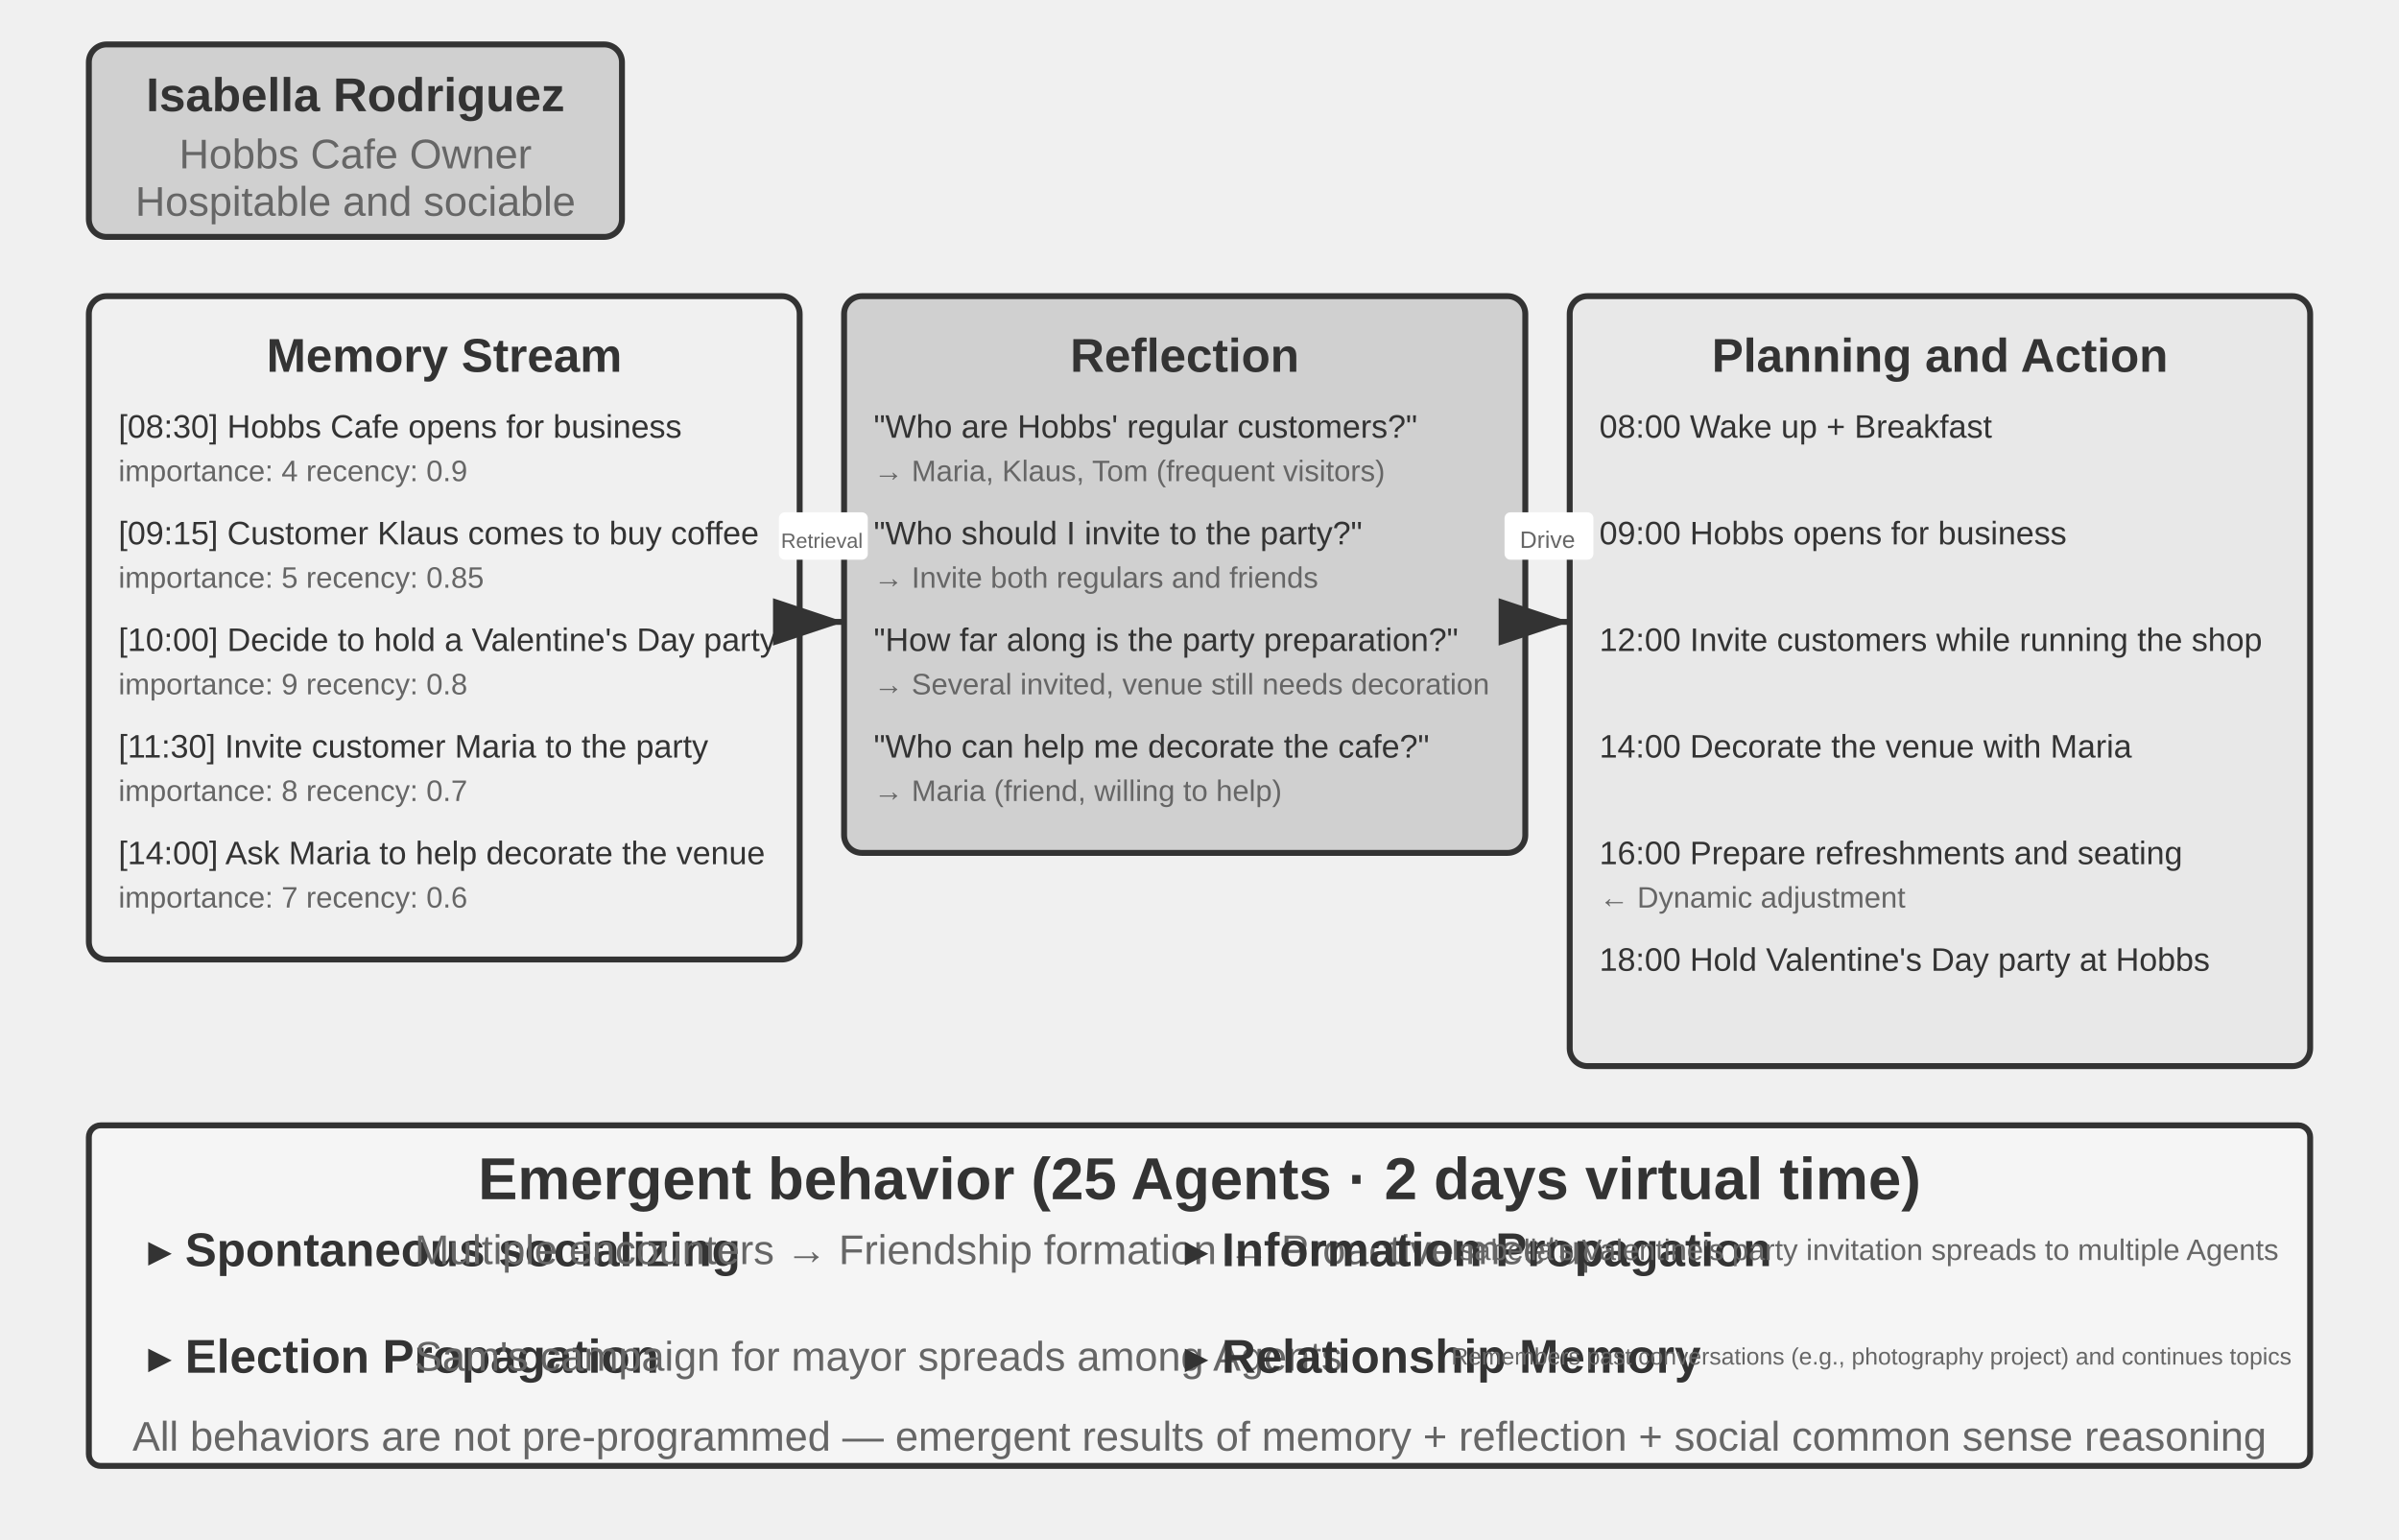
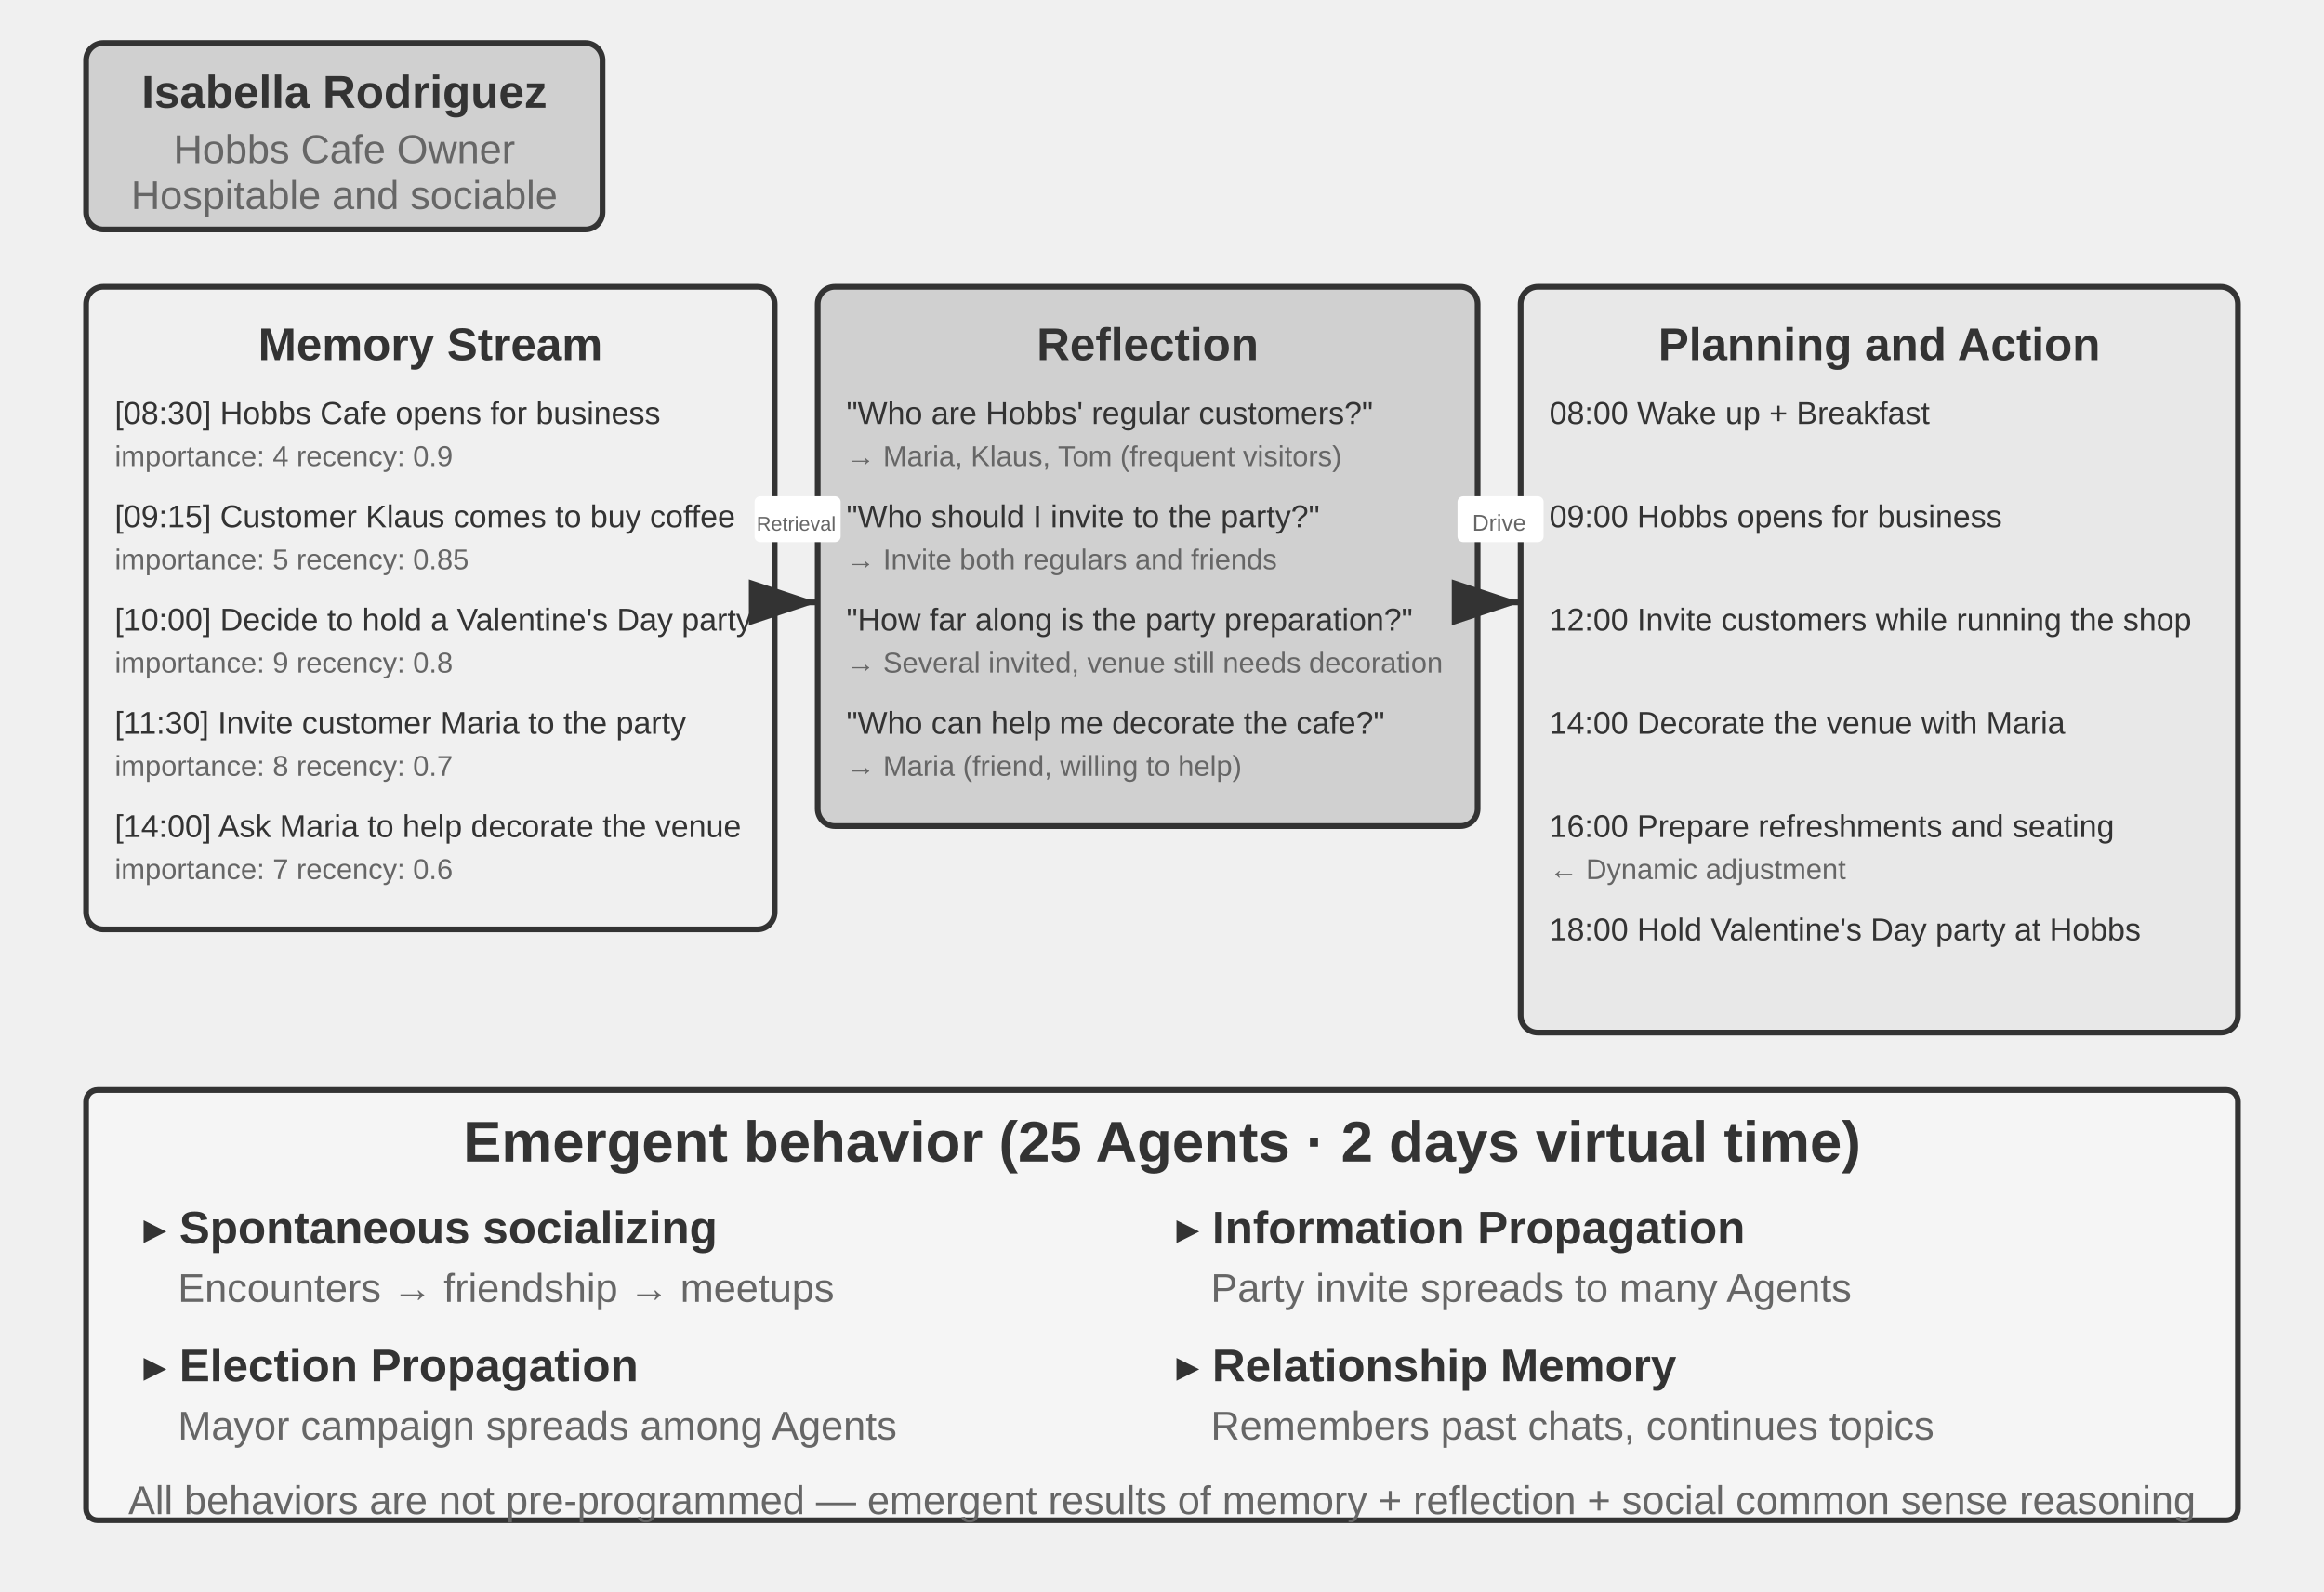
- <svg xmlns="http://www.w3.org/2000/svg" viewBox="0 40 810 520" width="810" height="520" style="background:#ffffff">
+ <svg xmlns="http://www.w3.org/2000/svg" viewBox="0 40 810 555" width="810" height="555" style="background:#ffffff">
  <defs>
    <marker id="ah" markerWidth="12" markerHeight="8" refX="12" refY="4" orient="auto">
      <polygon points="0 0, 12 4, 0 8" fill="#333333" />
    </marker>
    <marker id="ah-light" markerWidth="12" markerHeight="8" refX="12" refY="4" orient="auto">
      <polygon points="0 0, 12 4, 0 8" fill="#999999" />
    </marker>
  </defs>
  <rect x="30" y="55" width="180" height="65" rx="6" fill="#d0d0d0" stroke="#333333" stroke-width="2" />
  <text x="120" y="72" font-family="Arial, 'Helvetica Neue', Helvetica, 'PingFang SC', 'Microsoft YaHei', sans-serif" font-size="16" fill="#333333" text-anchor="middle" dominant-baseline="central" font-weight="bold">Isabella Rodriguez</text>
  <text x="120" y="92" font-family="Arial, 'Helvetica Neue', Helvetica, 'PingFang SC', 'Microsoft YaHei', sans-serif" font-size="14" fill="#666666" text-anchor="middle" dominant-baseline="central" font-weight="normal">Hobbs Cafe Owner</text>
  <text x="120" y="108" font-family="Arial, 'Helvetica Neue', Helvetica, 'PingFang SC', 'Microsoft YaHei', sans-serif" font-size="14" fill="#666666" text-anchor="middle" dominant-baseline="central" font-weight="normal">Hospitable and sociable</text>
  <rect x="30" y="140" width="240" height="224" rx="6" fill="#f0f0f0" stroke="#333333" stroke-width="2" />
  <text x="150" y="160" font-family="Arial, 'Helvetica Neue', Helvetica, 'PingFang SC', 'Microsoft YaHei', sans-serif" font-size="16" fill="#333333" text-anchor="middle" dominant-baseline="central" font-weight="bold">Memory Stream</text>
  <text x="40" y="184" font-family="Arial, 'Helvetica Neue', Helvetica, 'PingFang SC', 'Microsoft YaHei', sans-serif" font-size="11" fill="#333333" text-anchor="start" dominant-baseline="central" font-weight="normal">[08:30] Hobbs Cafe opens for business</text>
  <text x="40" y="199" font-family="Arial, 'Helvetica Neue', Helvetica, 'PingFang SC', 'Microsoft YaHei', sans-serif" font-size="10" fill="#666666" text-anchor="start" dominant-baseline="central" font-weight="normal">importance: 4  recency: 0.9</text>
  <text x="40" y="220" font-family="Arial, 'Helvetica Neue', Helvetica, 'PingFang SC', 'Microsoft YaHei', sans-serif" font-size="11" fill="#333333" text-anchor="start" dominant-baseline="central" font-weight="normal">[09:15] Customer Klaus comes to buy coffee</text>
  <text x="40" y="235" font-family="Arial, 'Helvetica Neue', Helvetica, 'PingFang SC', 'Microsoft YaHei', sans-serif" font-size="10" fill="#666666" text-anchor="start" dominant-baseline="central" font-weight="normal">importance: 5  recency: 0.85</text>
  <text x="40" y="256" font-family="Arial, 'Helvetica Neue', Helvetica, 'PingFang SC', 'Microsoft YaHei', sans-serif" font-size="11" fill="#333333" text-anchor="start" dominant-baseline="central" font-weight="normal">[10:00] Decide to hold a Valentine's Day party</text>
  <text x="40" y="271" font-family="Arial, 'Helvetica Neue', Helvetica, 'PingFang SC', 'Microsoft YaHei', sans-serif" font-size="10" fill="#666666" text-anchor="start" dominant-baseline="central" font-weight="normal">importance: 9  recency: 0.8</text>
  <text x="40" y="292" font-family="Arial, 'Helvetica Neue', Helvetica, 'PingFang SC', 'Microsoft YaHei', sans-serif" font-size="11" fill="#333333" text-anchor="start" dominant-baseline="central" font-weight="normal">[11:30] Invite customer Maria to the party</text>
  <text x="40" y="307" font-family="Arial, 'Helvetica Neue', Helvetica, 'PingFang SC', 'Microsoft YaHei', sans-serif" font-size="10" fill="#666666" text-anchor="start" dominant-baseline="central" font-weight="normal">importance: 8  recency: 0.7</text>
  <text x="40" y="328" font-family="Arial, 'Helvetica Neue', Helvetica, 'PingFang SC', 'Microsoft YaHei', sans-serif" font-size="11" fill="#333333" text-anchor="start" dominant-baseline="central" font-weight="normal">[14:00] Ask Maria to help decorate the venue</text>
  <text x="40" y="343" font-family="Arial, 'Helvetica Neue', Helvetica, 'PingFang SC', 'Microsoft YaHei', sans-serif" font-size="10" fill="#666666" text-anchor="start" dominant-baseline="central" font-weight="normal">importance: 7  recency: 0.6</text>
  <rect x="285" y="140" width="230" height="188" rx="6" fill="#d0d0d0" stroke="#333333" stroke-width="2" />
  <text x="400" y="160" font-family="Arial, 'Helvetica Neue', Helvetica, 'PingFang SC', 'Microsoft YaHei', sans-serif" font-size="16" fill="#333333" text-anchor="middle" dominant-baseline="central" font-weight="bold">Reflection</text>
  <text x="295" y="184" font-family="Arial, 'Helvetica Neue', Helvetica, 'PingFang SC', 'Microsoft YaHei', sans-serif" font-size="11" fill="#333333" text-anchor="start" dominant-baseline="central" font-weight="normal">"Who are Hobbs' regular customers?"</text>
  <text x="295" y="199" font-family="Arial, 'Helvetica Neue', Helvetica, 'PingFang SC', 'Microsoft YaHei', sans-serif" font-size="10" fill="#666666" text-anchor="start" dominant-baseline="central" font-weight="normal">→ Maria, Klaus, Tom (frequent visitors)</text>
  <text x="295" y="220" font-family="Arial, 'Helvetica Neue', Helvetica, 'PingFang SC', 'Microsoft YaHei', sans-serif" font-size="11" fill="#333333" text-anchor="start" dominant-baseline="central" font-weight="normal">"Who should I invite to the party?"</text>
  <text x="295" y="235" font-family="Arial, 'Helvetica Neue', Helvetica, 'PingFang SC', 'Microsoft YaHei', sans-serif" font-size="10" fill="#666666" text-anchor="start" dominant-baseline="central" font-weight="normal">→ Invite both regulars and friends</text>
  <text x="295" y="256" font-family="Arial, 'Helvetica Neue', Helvetica, 'PingFang SC', 'Microsoft YaHei', sans-serif" font-size="11" fill="#333333" text-anchor="start" dominant-baseline="central" font-weight="normal">"How far along is the party preparation?"</text>
  <text x="295" y="271" font-family="Arial, 'Helvetica Neue', Helvetica, 'PingFang SC', 'Microsoft YaHei', sans-serif" font-size="10" fill="#666666" text-anchor="start" dominant-baseline="central" font-weight="normal">→ Several invited, venue still needs decoration</text>
  <text x="295" y="292" font-family="Arial, 'Helvetica Neue', Helvetica, 'PingFang SC', 'Microsoft YaHei', sans-serif" font-size="11" fill="#333333" text-anchor="start" dominant-baseline="central" font-weight="normal">"Who can help me decorate the cafe?"</text>
  <text x="295" y="307" font-family="Arial, 'Helvetica Neue', Helvetica, 'PingFang SC', 'Microsoft YaHei', sans-serif" font-size="10" fill="#666666" text-anchor="start" dominant-baseline="central" font-weight="normal">→ Maria (friend, willing to help)</text>
  <rect x="530" y="140" width="250" height="260" rx="6" fill="#e8e8e8" stroke="#333333" stroke-width="2" />
  <text x="655" y="160" font-family="Arial, 'Helvetica Neue', Helvetica, 'PingFang SC', 'Microsoft YaHei', sans-serif" font-size="16" fill="#333333" text-anchor="middle" dominant-baseline="central" font-weight="bold">Planning and Action</text>
  <text x="540" y="184" font-family="Arial, 'Helvetica Neue', Helvetica, 'PingFang SC', 'Microsoft YaHei', sans-serif" font-size="11" fill="#333333" text-anchor="start" dominant-baseline="central" font-weight="normal">08:00  Wake up + Breakfast</text>
  <text x="540" y="220" font-family="Arial, 'Helvetica Neue', Helvetica, 'PingFang SC', 'Microsoft YaHei', sans-serif" font-size="11" fill="#333333" text-anchor="start" dominant-baseline="central" font-weight="normal">09:00  Hobbs opens for business</text>
  <text x="540" y="256" font-family="Arial, 'Helvetica Neue', Helvetica, 'PingFang SC', 'Microsoft YaHei', sans-serif" font-size="11" fill="#333333" text-anchor="start" dominant-baseline="central" font-weight="normal">12:00  Invite customers while running the shop</text>
  <text x="540" y="292" font-family="Arial, 'Helvetica Neue', Helvetica, 'PingFang SC', 'Microsoft YaHei', sans-serif" font-size="11" fill="#333333" text-anchor="start" dominant-baseline="central" font-weight="normal">14:00  Decorate the venue with Maria</text>
  <text x="540" y="328" font-family="Arial, 'Helvetica Neue', Helvetica, 'PingFang SC', 'Microsoft YaHei', sans-serif" font-size="11" fill="#333333" text-anchor="start" dominant-baseline="central" font-weight="normal">16:00  Prepare refreshments and seating</text>
  <text x="540" y="343" font-family="Arial, 'Helvetica Neue', Helvetica, 'PingFang SC', 'Microsoft YaHei', sans-serif" font-size="10" fill="#666666" text-anchor="start" dominant-baseline="central" font-weight="normal">← Dynamic adjustment</text>
  <text x="540" y="364" font-family="Arial, 'Helvetica Neue', Helvetica, 'PingFang SC', 'Microsoft YaHei', sans-serif" font-size="11" fill="#333333" text-anchor="start" dominant-baseline="central" font-weight="normal">18:00  Hold Valentine's Day party at Hobbs</text>
  <line x1="270" y1="250" x2="285" y2="250" stroke="#333333" stroke-width="2" marker-end="url(#ah)" />
  <rect x="263" y="213" width="30" height="16" rx="2" fill="#ffffff" stroke="none" />
  <text x="277.5" y="225" font-family="Arial, 'Helvetica Neue', Helvetica, 'PingFang SC', 'Microsoft YaHei', sans-serif" font-size="7" fill="#666666" text-anchor="middle" dominant-baseline="auto">Retrieval</text>
  <line x1="515" y1="250" x2="530" y2="250" stroke="#333333" stroke-width="2" marker-end="url(#ah)" />
  <rect x="508" y="213" width="30" height="16" rx="2" fill="#ffffff" stroke="none" />
  <text x="522.5" y="225" font-family="Arial, 'Helvetica Neue', Helvetica, 'PingFang SC', 'Microsoft YaHei', sans-serif" font-size="8" fill="#666666" text-anchor="middle" dominant-baseline="auto">Drive</text>
-   <rect x="30" y="420" width="750" height="115" rx="4" fill="#f5f5f5" stroke="#333333" stroke-width="2" />
+   <rect x="30" y="420" width="750" height="150" rx="4" fill="#f5f5f5" stroke="#333333" stroke-width="2" />
  <text x="405" y="438" font-family="Arial, 'Helvetica Neue', Helvetica, 'PingFang SC', 'Microsoft YaHei', sans-serif" font-size="20" fill="#333333" text-anchor="middle" dominant-baseline="central" font-weight="bold">Emergent behavior (25 Agents · 2 days virtual time)</text>
-   <text x="50" y="462" font-family="Arial, 'Helvetica Neue', Helvetica, 'PingFang SC', 'Microsoft YaHei', sans-serif" font-size="16" fill="#333333" text-anchor="start" dominant-baseline="central" font-weight="bold">▸ Spontaneous socializing</text>
-   <text x="140" y="462" font-family="Arial, 'Helvetica Neue', Helvetica, 'PingFang SC', 'Microsoft YaHei', sans-serif" font-size="14" fill="#666666" text-anchor="start" dominant-baseline="central" font-weight="normal">Multiple encounters → Friendship formation → Proactive meetups</text>
-   <text x="400" y="462" font-family="Arial, 'Helvetica Neue', Helvetica, 'PingFang SC', 'Microsoft YaHei', sans-serif" font-size="16" fill="#333333" text-anchor="start" dominant-baseline="central" font-weight="bold">▸ Information Propagation</text>
-   <text x="490" y="462" font-family="Arial, 'Helvetica Neue', Helvetica, 'PingFang SC', 'Microsoft YaHei', sans-serif" font-size="10" fill="#666666" text-anchor="start" dominant-baseline="central" font-weight="normal">Isabella's Valentine's party invitation spreads to multiple Agents</text>
-   <text x="50" y="498" font-family="Arial, 'Helvetica Neue', Helvetica, 'PingFang SC', 'Microsoft YaHei', sans-serif" font-size="16" fill="#333333" text-anchor="start" dominant-baseline="central" font-weight="bold">▸ Election Propagation</text>
-   <text x="140" y="498" font-family="Arial, 'Helvetica Neue', Helvetica, 'PingFang SC', 'Microsoft YaHei', sans-serif" font-size="14" fill="#666666" text-anchor="start" dominant-baseline="central" font-weight="normal">Sam's campaign for mayor spreads among Agents</text>
-   <text x="400" y="498" font-family="Arial, 'Helvetica Neue', Helvetica, 'PingFang SC', 'Microsoft YaHei', sans-serif" font-size="16" fill="#333333" text-anchor="start" dominant-baseline="central" font-weight="bold">▸ Relationship Memory</text>
-   <text x="490" y="498" font-family="Arial, 'Helvetica Neue', Helvetica, 'PingFang SC', 'Microsoft YaHei', sans-serif" font-size="8" fill="#666666" text-anchor="start" dominant-baseline="central" font-weight="normal">Remembers past conversations (e.g., photography project) and continues topics</text>
-   <text x="405" y="525" font-family="Arial, 'Helvetica Neue', Helvetica, 'PingFang SC', 'Microsoft YaHei', sans-serif" font-size="14" fill="#666666" text-anchor="middle" dominant-baseline="central" font-weight="normal">All behaviors are not pre-programmed — emergent results of memory + reflection + social common sense reasoning</text>
+   <text x="50" y="468" font-family="Arial, 'Helvetica Neue', Helvetica, 'PingFang SC', 'Microsoft YaHei', sans-serif" font-size="16" fill="#333333" text-anchor="start" dominant-baseline="central" font-weight="bold">▸ Spontaneous socializing</text>
+   <text x="62" y="489" font-family="Arial, 'Helvetica Neue', Helvetica, 'PingFang SC', 'Microsoft YaHei', sans-serif" font-size="14" fill="#666666" text-anchor="start" dominant-baseline="central" font-weight="normal">Encounters → friendship → meetups</text>
+   <text x="410" y="468" font-family="Arial, 'Helvetica Neue', Helvetica, 'PingFang SC', 'Microsoft YaHei', sans-serif" font-size="16" fill="#333333" text-anchor="start" dominant-baseline="central" font-weight="bold">▸ Information Propagation</text>
+   <text x="422" y="489" font-family="Arial, 'Helvetica Neue', Helvetica, 'PingFang SC', 'Microsoft YaHei', sans-serif" font-size="14" fill="#666666" text-anchor="start" dominant-baseline="central" font-weight="normal">Party invite spreads to many Agents</text>
+   <text x="50" y="516" font-family="Arial, 'Helvetica Neue', Helvetica, 'PingFang SC', 'Microsoft YaHei', sans-serif" font-size="16" fill="#333333" text-anchor="start" dominant-baseline="central" font-weight="bold">▸ Election Propagation</text>
+   <text x="62" y="537" font-family="Arial, 'Helvetica Neue', Helvetica, 'PingFang SC', 'Microsoft YaHei', sans-serif" font-size="14" fill="#666666" text-anchor="start" dominant-baseline="central" font-weight="normal">Mayor campaign spreads among Agents</text>
+   <text x="410" y="516" font-family="Arial, 'Helvetica Neue', Helvetica, 'PingFang SC', 'Microsoft YaHei', sans-serif" font-size="16" fill="#333333" text-anchor="start" dominant-baseline="central" font-weight="bold">▸ Relationship Memory</text>
+   <text x="422" y="537" font-family="Arial, 'Helvetica Neue', Helvetica, 'PingFang SC', 'Microsoft YaHei', sans-serif" font-size="14" fill="#666666" text-anchor="start" dominant-baseline="central" font-weight="normal">Remembers past chats, continues topics</text>
+   <text x="405" y="563" font-family="Arial, 'Helvetica Neue', Helvetica, 'PingFang SC', 'Microsoft YaHei', sans-serif" font-size="14" fill="#666666" text-anchor="middle" dominant-baseline="central" font-weight="normal">All behaviors are not pre-programmed — emergent results of memory + reflection + social common sense reasoning</text>
</svg>
